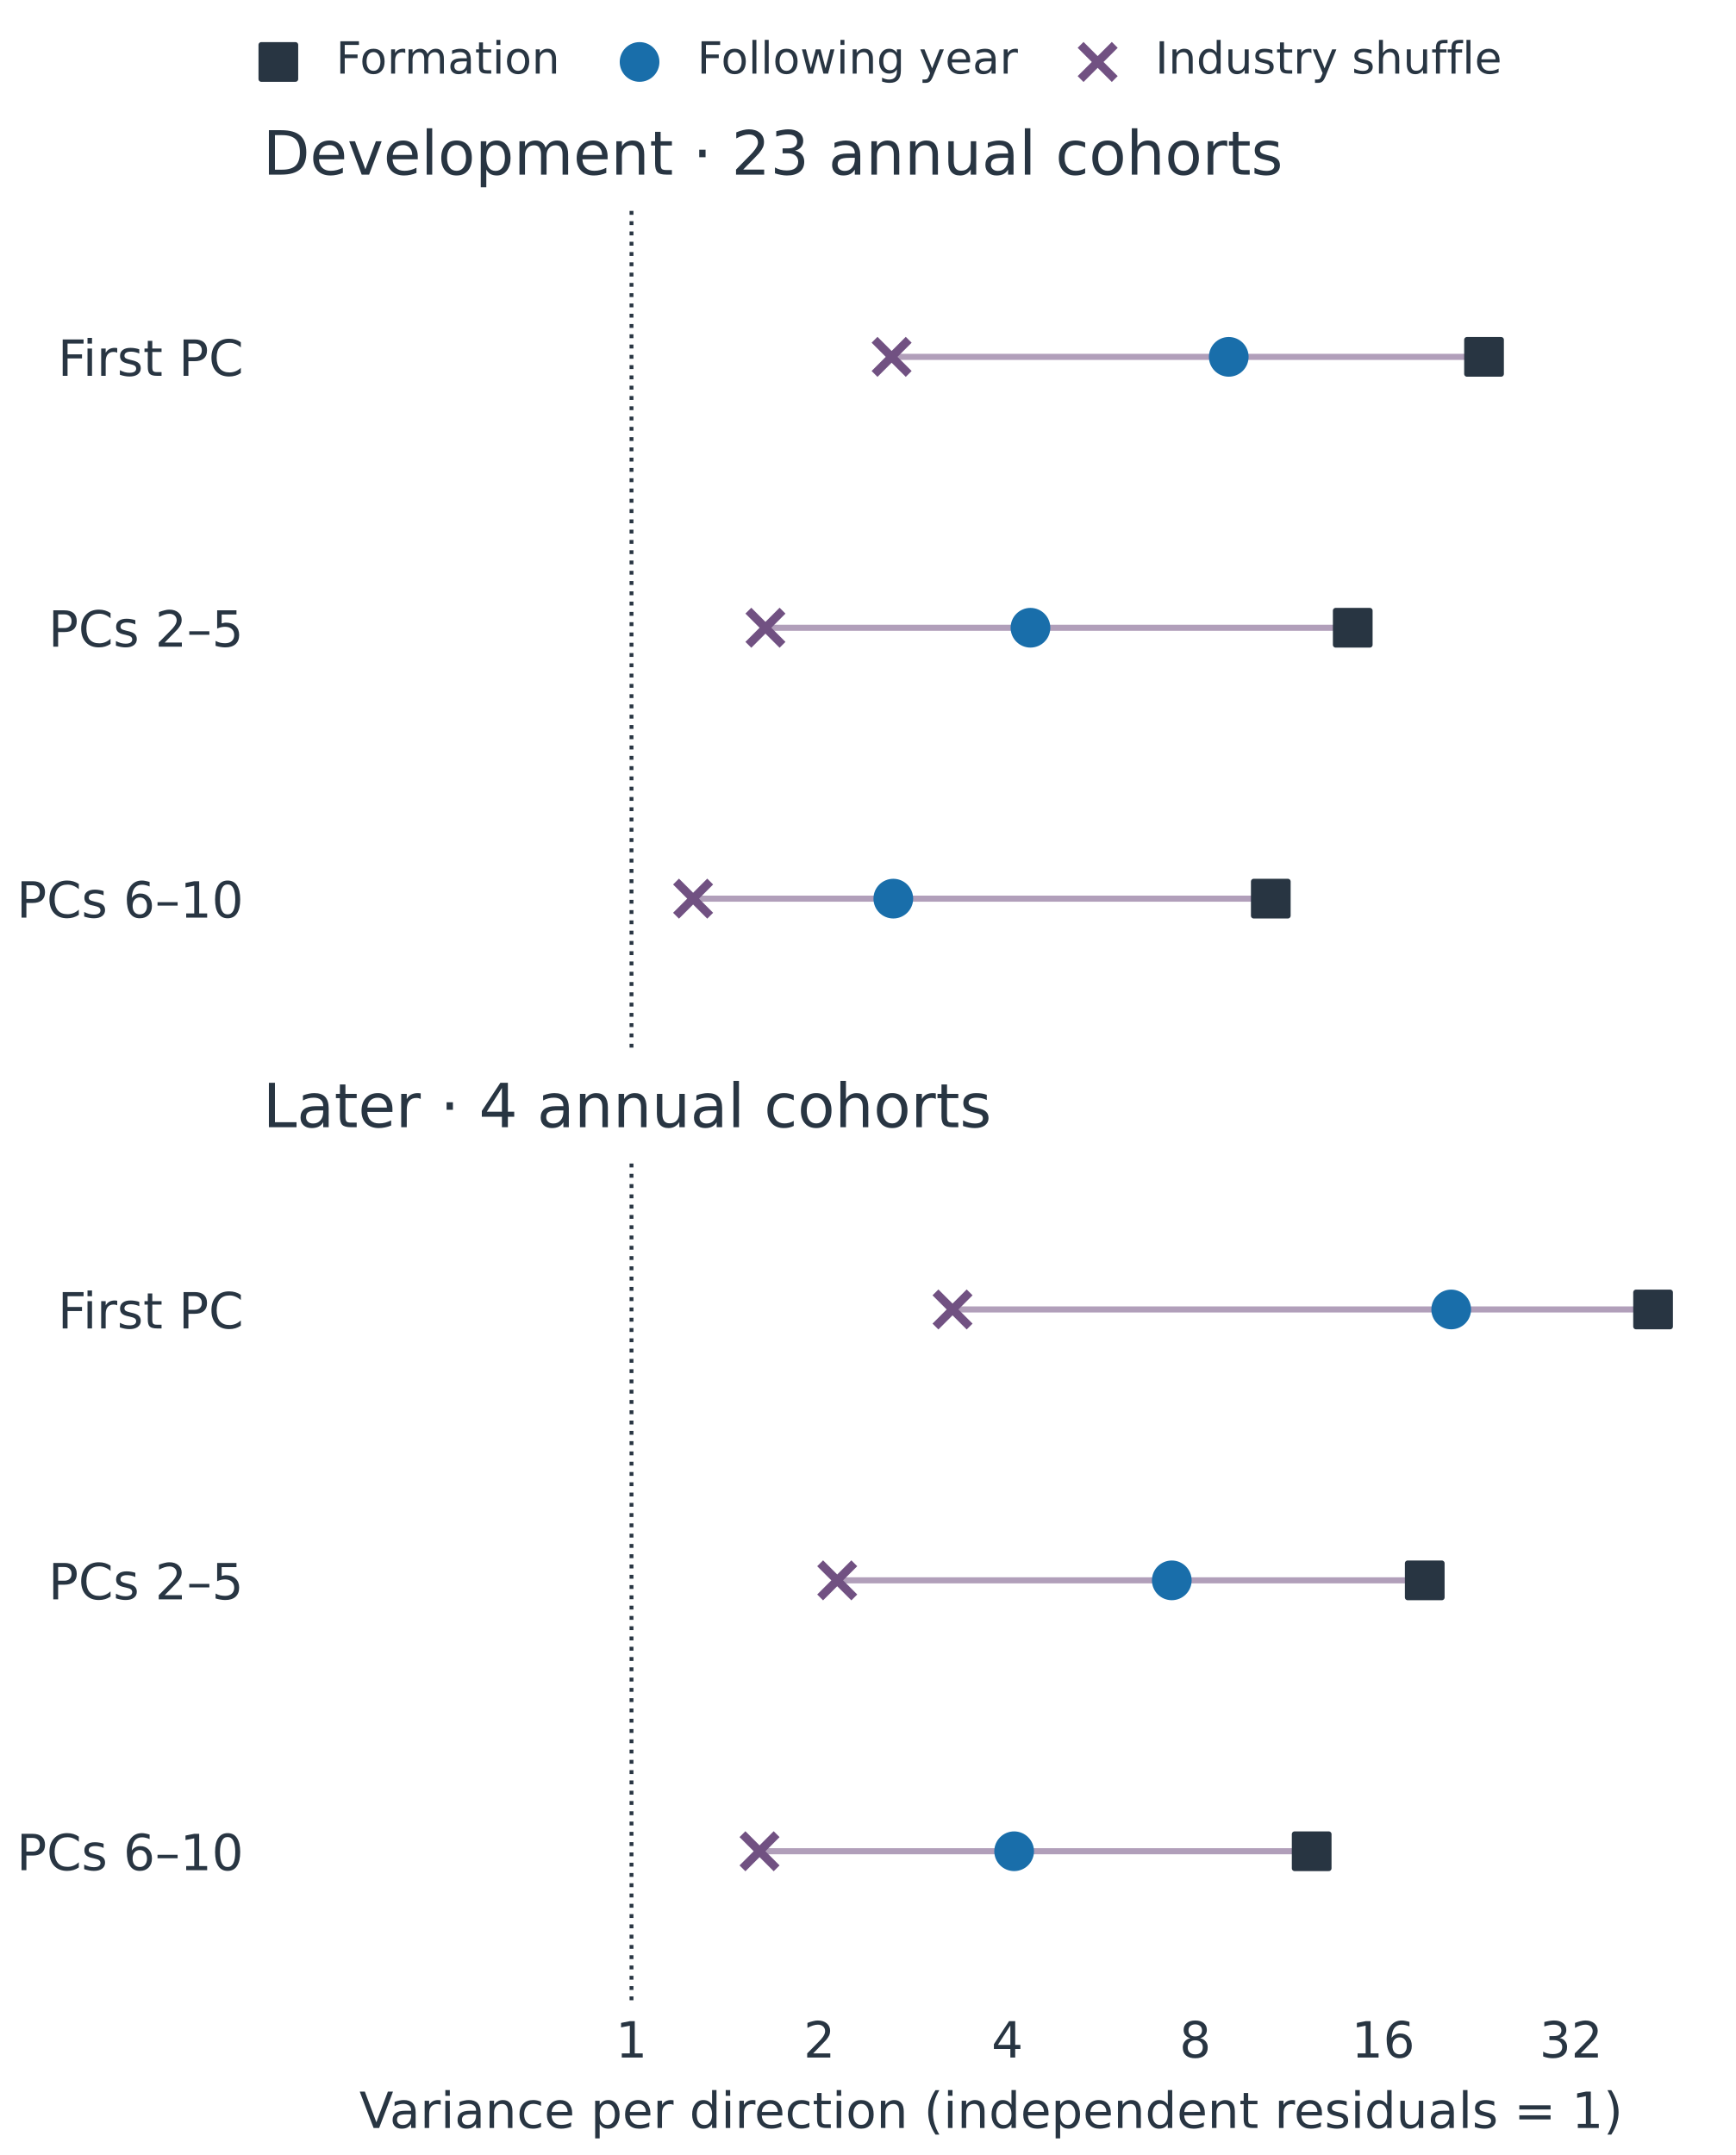
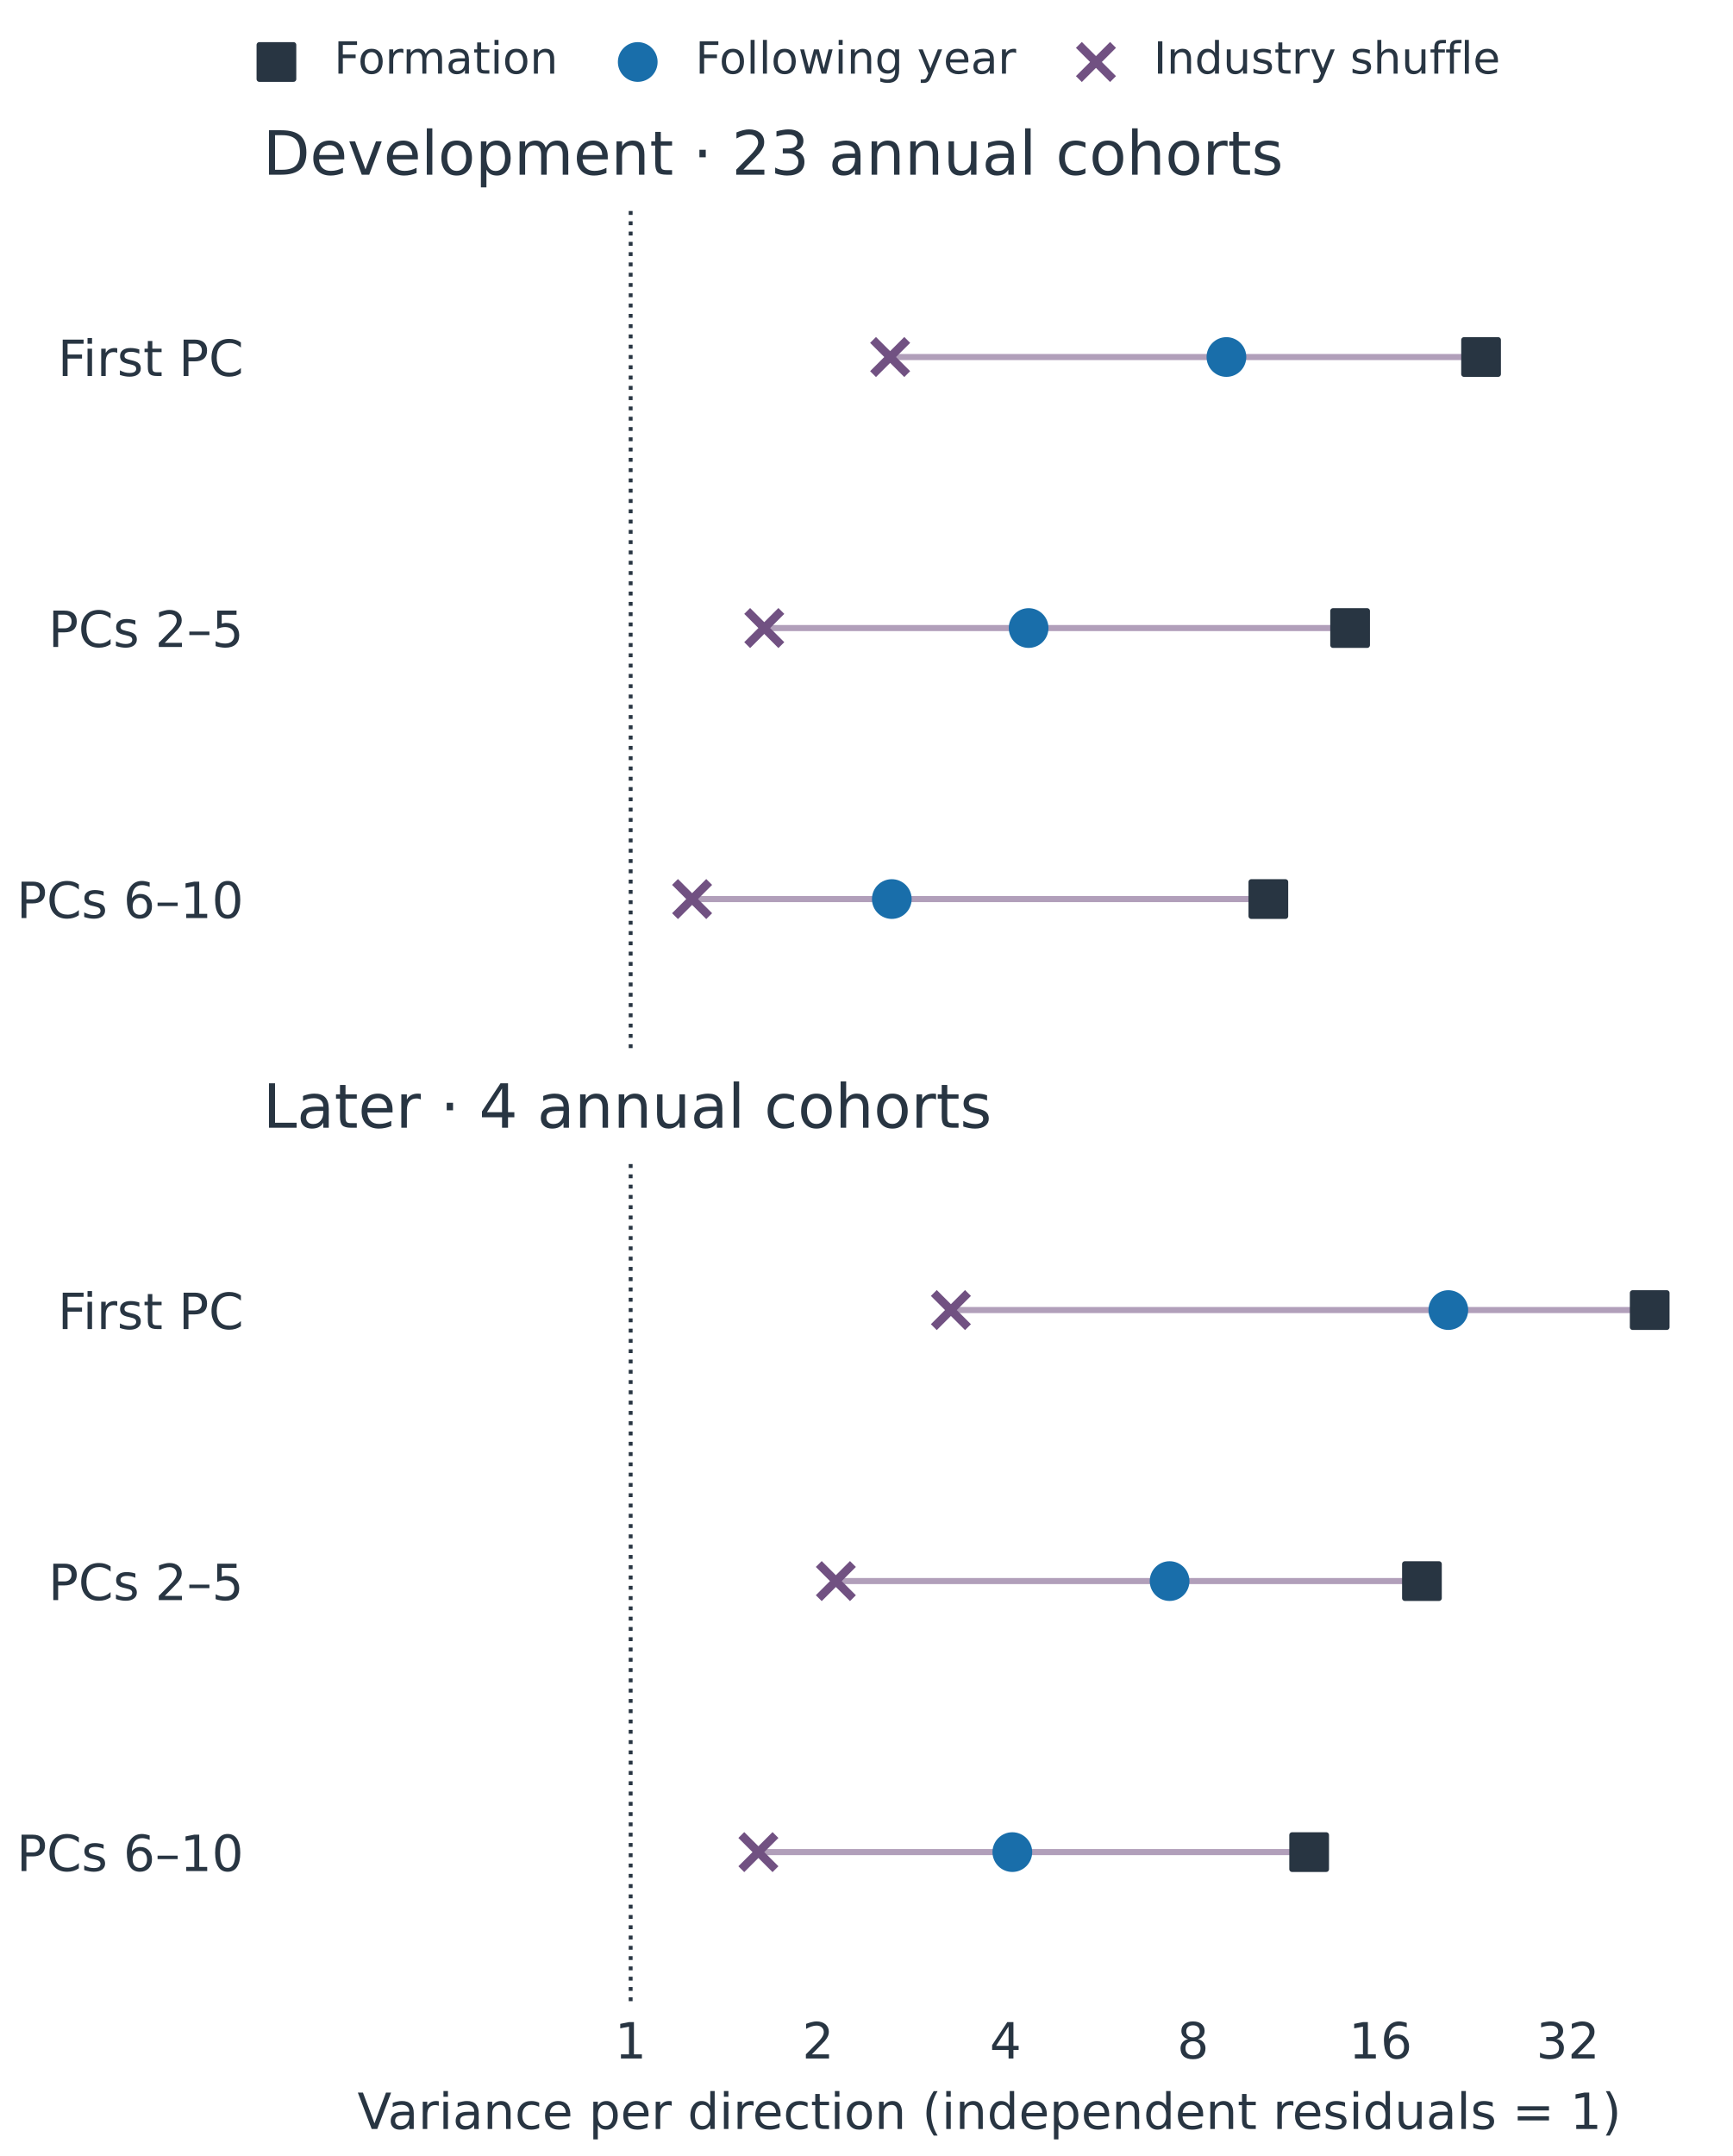
- <svg xmlns="http://www.w3.org/2000/svg" xmlns:xlink="http://www.w3.org/1999/xlink" width="313.2pt" height="388.8pt" viewBox="0 0 313.2 388.8" version="1.1">
+ <svg xmlns="http://www.w3.org/2000/svg" xmlns:xlink="http://www.w3.org/1999/xlink" width="312.48pt" height="388.8pt" viewBox="0 0 312.48 388.8" version="1.1">
  <defs>
    <style type="text/css">*{stroke-linejoin: round; stroke-linecap: butt}</style>
  </defs>
  <g id="figure_1">
    <g id="patch_1">
-       <path d="M 0 388.8 L 313.2 388.8 L 313.2 0 L 0 0 L 0 388.8 z " style="fill: none" />
+       <path d="M 0 388.8 L 312.48 388.8 L 312.48 0 L 0 0 L 0 388.8 z " style="fill: none" />
    </g>
    <g id="axes_1">
      <g id="patch_2">
-         <path d="M 47.439 189.011 L 310.2 189.011 L 310.2 37.502 L 47.439 37.502 L 47.439 189.011 z " style="fill: none" />
+         <path d="M 47.439 189.011 L 309.48 189.011 L 309.48 37.502 L 47.439 37.502 L 47.439 189.011 z " style="fill: none" />
      </g>
      <g id="matplotlib.axis_1">
        <g id="xtick_1">
          <g id="line2d_1" />
        </g>
        <g id="xtick_2">
          <g id="line2d_2" />
        </g>
        <g id="xtick_3">
          <g id="line2d_3" />
        </g>
        <g id="xtick_4">
          <g id="line2d_4" />
        </g>
        <g id="xtick_5">
          <g id="line2d_5" />
        </g>
        <g id="xtick_6">
          <g id="line2d_6" />
        </g>
      </g>
      <g id="matplotlib.axis_2">
        <g id="ytick_1">
          <g id="line2d_7" />
          <g id="text_1">
            <text style="font-size: 9px; font-family: 'DejaVu Sans', 'Bitstream Vera Sans', 'Computer Modern Sans Serif', 'Lucida Grande', 'Verdana', 'Geneva', 'Lucid', 'Arial', 'Helvetica', 'Avant Garde', sans-serif; text-anchor: end; fill: #283542" x="43.939" y="67.802" transform="rotate(-0 43.93899 67.80151)">First PC</text>
          </g>
        </g>
        <g id="ytick_2">
          <g id="line2d_8" />
          <g id="text_2">
            <text style="font-size: 9px; font-family: 'DejaVu Sans', 'Bitstream Vera Sans', 'Computer Modern Sans Serif', 'Lucida Grande', 'Verdana', 'Geneva', 'Lucid', 'Arial', 'Helvetica', 'Avant Garde', sans-serif; text-anchor: end; fill: #283542" x="43.939" y="116.676" transform="rotate(-0 43.93899 116.6755)">PCs 2–5</text>
          </g>
        </g>
        <g id="ytick_3">
          <g id="line2d_9" />
          <g id="text_3">
            <text style="font-size: 9px; font-family: 'DejaVu Sans', 'Bitstream Vera Sans', 'Computer Modern Sans Serif', 'Lucida Grande', 'Verdana', 'Geneva', 'Lucid', 'Arial', 'Helvetica', 'Avant Garde', sans-serif; text-anchor: end; fill: #283542" x="43.939" y="165.55" transform="rotate(-0 43.93899 165.5495)">PCs 6–10</text>
          </g>
        </g>
      </g>
      <g id="line2d_10">
-         <path d="M 113.938 189.011 L 113.938 37.502 " clip-path="url(#p7e4ab92048)" style="fill: none; stroke-dasharray: 0.7,1.155; stroke-dashoffset: 0; stroke: #283542; stroke-width: 0.7" />
+         <path d="M 113.756 189.011 L 113.756 37.502 " clip-path="url(#p9ae6bd8ae6)" style="fill: none; stroke-dasharray: 0.7,1.155; stroke-dashoffset: 0; stroke: #283542; stroke-width: 0.7" />
      </g>
      <g id="LineCollection_1">
-         <path d="M 160.871 64.382 L 267.756 64.382 " clip-path="url(#p7e4ab92048)" style="fill: none; stroke: #715182; stroke-opacity: 0.55; stroke-width: 1.1" />
-         <path d="M 138.104 113.256 L 244.069 113.256 " clip-path="url(#p7e4ab92048)" style="fill: none; stroke: #715182; stroke-opacity: 0.55; stroke-width: 1.1" />
-         <path d="M 125.053 162.13 L 229.282 162.13 " clip-path="url(#p7e4ab92048)" style="fill: none; stroke: #715182; stroke-opacity: 0.55; stroke-width: 1.1" />
+         <path d="M 160.56 64.382 L 267.152 64.382 " clip-path="url(#p9ae6bd8ae6)" style="fill: none; stroke: #715182; stroke-opacity: 0.55; stroke-width: 1.1" />
+         <path d="M 137.855 113.256 L 243.53 113.256 " clip-path="url(#p9ae6bd8ae6)" style="fill: none; stroke: #715182; stroke-opacity: 0.55; stroke-width: 1.1" />
+         <path d="M 124.84 162.13 L 228.784 162.13 " clip-path="url(#p9ae6bd8ae6)" style="fill: none; stroke: #715182; stroke-opacity: 0.55; stroke-width: 1.1" />
      </g>
      <g id="PathCollection_1">
        <defs>
          <path id="m7ca1b5c6f1" d="M -3.082 3.082 L 3.082 3.082 L 3.082 -3.082 L -3.082 -3.082 z " style="stroke: #283542" />
        </defs>
-         <g clip-path="url(#p7e4ab92048)">
-           <use xlink:href="#m7ca1b5c6f1" x="267.756" y="64.382" style="fill: #283542; stroke: #283542" />
-           <use xlink:href="#m7ca1b5c6f1" x="244.069" y="113.256" style="fill: #283542; stroke: #283542" />
-           <use xlink:href="#m7ca1b5c6f1" x="229.282" y="162.13" style="fill: #283542; stroke: #283542" />
+         <g clip-path="url(#p9ae6bd8ae6)">
+           <use xlink:href="#m7ca1b5c6f1" x="267.152" y="64.382" style="fill: #283542; stroke: #283542" />
+           <use xlink:href="#m7ca1b5c6f1" x="243.53" y="113.256" style="fill: #283542; stroke: #283542" />
+           <use xlink:href="#m7ca1b5c6f1" x="228.784" y="162.13" style="fill: #283542; stroke: #283542" />
        </g>
      </g>
      <g id="PathCollection_2">
        <defs>
          <path id="m3d102800dd" d="M 0 3.082 C 0.817 3.082 1.601 2.757 2.179 2.179 C 2.757 1.601 3.082 0.817 3.082 0 C 3.082 -0.817 2.757 -1.601 2.179 -2.179 C 1.601 -2.757 0.817 -3.082 0 -3.082 C -0.817 -3.082 -1.601 -2.757 -2.179 -2.179 C -2.757 -1.601 -3.082 -0.817 -3.082 0 C -3.082 0.817 -2.757 1.601 -2.179 2.179 C -1.601 2.757 -0.817 3.082 0 3.082 z " style="stroke: #196eaa" />
        </defs>
-         <g clip-path="url(#p7e4ab92048)">
-           <use xlink:href="#m3d102800dd" x="221.697" y="64.382" style="fill: #196eaa; stroke: #196eaa" />
-           <use xlink:href="#m3d102800dd" x="185.92" y="113.256" style="fill: #196eaa; stroke: #196eaa" />
-           <use xlink:href="#m3d102800dd" x="161.174" y="162.13" style="fill: #196eaa; stroke: #196eaa" />
+         <g clip-path="url(#p9ae6bd8ae6)">
+           <use xlink:href="#m3d102800dd" x="221.219" y="64.382" style="fill: #196eaa; stroke: #196eaa" />
+           <use xlink:href="#m3d102800dd" x="185.54" y="113.256" style="fill: #196eaa; stroke: #196eaa" />
+           <use xlink:href="#m3d102800dd" x="160.862" y="162.13" style="fill: #196eaa; stroke: #196eaa" />
        </g>
      </g>
      <g id="PathCollection_3">
        <defs>
          <path id="m57c1f680df" d="M -3.082 3.082 L 3.082 -3.082 M -3.082 -3.082 L 3.082 3.082 " style="stroke: #715182; stroke-width: 1.5" />
        </defs>
-         <g clip-path="url(#p7e4ab92048)">
-           <use xlink:href="#m57c1f680df" x="160.871" y="64.382" style="fill: #715182; stroke: #715182; stroke-width: 1.5" />
-           <use xlink:href="#m57c1f680df" x="138.104" y="113.256" style="fill: #715182; stroke: #715182; stroke-width: 1.5" />
-           <use xlink:href="#m57c1f680df" x="125.053" y="162.13" style="fill: #715182; stroke: #715182; stroke-width: 1.5" />
+         <g clip-path="url(#p9ae6bd8ae6)">
+           <use xlink:href="#m57c1f680df" x="160.56" y="64.382" style="fill: #715182; stroke: #715182; stroke-width: 1.5" />
+           <use xlink:href="#m57c1f680df" x="137.855" y="113.256" style="fill: #715182; stroke: #715182; stroke-width: 1.5" />
+           <use xlink:href="#m57c1f680df" x="124.84" y="162.13" style="fill: #715182; stroke: #715182; stroke-width: 1.5" />
        </g>
      </g>
      <g id="text_4">
        <text style="font-size: 11px; font-family: 'DejaVu Sans', 'Bitstream Vera Sans', 'Computer Modern Sans Serif', 'Lucida Grande', 'Verdana', 'Geneva', 'Lucid', 'Arial', 'Helvetica', 'Avant Garde', sans-serif; text-anchor: start; fill: #283542" x="47.439" y="31.502" transform="rotate(-0 47.43899 31.5015)">Development · 23 annual cohorts</text>
      </g>
    </g>
    <g id="axes_2">
      <g id="patch_3">
-         <path d="M 47.439 360.879 L 310.2 360.879 L 310.2 209.37 L 47.439 209.37 L 47.439 360.879 z " style="fill: none" />
+         <path d="M 47.439 360.879 L 309.48 360.879 L 309.48 209.37 L 47.439 209.37 L 47.439 360.879 z " style="fill: none" />
      </g>
      <g id="matplotlib.axis_3">
        <g id="xtick_7">
          <g id="line2d_11" />
          <g id="text_5">
-             <text style="font-size: 9px; font-family: 'DejaVu Sans', 'Bitstream Vera Sans', 'Computer Modern Sans Serif', 'Lucida Grande', 'Verdana', 'Geneva', 'Lucid', 'Arial', 'Helvetica', 'Avant Garde', sans-serif; text-anchor: middle; fill: #283542" x="113.938" y="371.218" transform="rotate(-0 113.938 371.2177)">1</text>
+             <text style="font-size: 9px; font-family: 'DejaVu Sans', 'Bitstream Vera Sans', 'Computer Modern Sans Serif', 'Lucida Grande', 'Verdana', 'Geneva', 'Lucid', 'Arial', 'Helvetica', 'Avant Garde', sans-serif; text-anchor: middle; fill: #283542" x="113.756" y="371.218" transform="rotate(-0 113.7558 371.2177)">1</text>
          </g>
        </g>
        <g id="xtick_8">
          <g id="line2d_12" />
          <g id="text_6">
-             <text style="font-size: 9px; font-family: 'DejaVu Sans', 'Bitstream Vera Sans', 'Computer Modern Sans Serif', 'Lucida Grande', 'Verdana', 'Geneva', 'Lucid', 'Arial', 'Helvetica', 'Avant Garde', sans-serif; text-anchor: middle; fill: #283542" x="147.844" y="371.218" transform="rotate(-0 147.844 371.2177)">2</text>
+             <text style="font-size: 9px; font-family: 'DejaVu Sans', 'Bitstream Vera Sans', 'Computer Modern Sans Serif', 'Lucida Grande', 'Verdana', 'Geneva', 'Lucid', 'Arial', 'Helvetica', 'Avant Garde', sans-serif; text-anchor: middle; fill: #283542" x="147.569" y="371.218" transform="rotate(-0 147.5689 371.2177)">2</text>
          </g>
        </g>
        <g id="xtick_9">
          <g id="line2d_13" />
          <g id="text_7">
-             <text style="font-size: 9px; font-family: 'DejaVu Sans', 'Bitstream Vera Sans', 'Computer Modern Sans Serif', 'Lucida Grande', 'Verdana', 'Geneva', 'Lucid', 'Arial', 'Helvetica', 'Avant Garde', sans-serif; text-anchor: middle; fill: #283542" x="181.75" y="371.218" transform="rotate(-0 181.75 371.2177)">4</text>
+             <text style="font-size: 9px; font-family: 'DejaVu Sans', 'Bitstream Vera Sans', 'Computer Modern Sans Serif', 'Lucida Grande', 'Verdana', 'Geneva', 'Lucid', 'Arial', 'Helvetica', 'Avant Garde', sans-serif; text-anchor: middle; fill: #283542" x="181.382" y="371.218" transform="rotate(-0 181.3819 371.2177)">4</text>
          </g>
        </g>
        <g id="xtick_10">
          <g id="line2d_14" />
          <g id="text_8">
-             <text style="font-size: 9px; font-family: 'DejaVu Sans', 'Bitstream Vera Sans', 'Computer Modern Sans Serif', 'Lucida Grande', 'Verdana', 'Geneva', 'Lucid', 'Arial', 'Helvetica', 'Avant Garde', sans-serif; text-anchor: middle; fill: #283542" x="215.656" y="371.218" transform="rotate(-0 215.6559 371.2177)">8</text>
+             <text style="font-size: 9px; font-family: 'DejaVu Sans', 'Bitstream Vera Sans', 'Computer Modern Sans Serif', 'Lucida Grande', 'Verdana', 'Geneva', 'Lucid', 'Arial', 'Helvetica', 'Avant Garde', sans-serif; text-anchor: middle; fill: #283542" x="215.195" y="371.218" transform="rotate(-0 215.195 371.2177)">8</text>
          </g>
        </g>
        <g id="xtick_11">
          <g id="line2d_15" />
          <g id="text_9">
-             <text style="font-size: 9px; font-family: 'DejaVu Sans', 'Bitstream Vera Sans', 'Computer Modern Sans Serif', 'Lucida Grande', 'Verdana', 'Geneva', 'Lucid', 'Arial', 'Helvetica', 'Avant Garde', sans-serif; text-anchor: middle; fill: #283542" x="249.562" y="371.218" transform="rotate(-0 249.5619 371.2177)">16</text>
+             <text style="font-size: 9px; font-family: 'DejaVu Sans', 'Bitstream Vera Sans', 'Computer Modern Sans Serif', 'Lucida Grande', 'Verdana', 'Geneva', 'Lucid', 'Arial', 'Helvetica', 'Avant Garde', sans-serif; text-anchor: middle; fill: #283542" x="249.008" y="371.218" transform="rotate(-0 249.0081 371.2177)">16</text>
          </g>
        </g>
        <g id="xtick_12">
          <g id="line2d_16" />
          <g id="text_10">
-             <text style="font-size: 9px; font-family: 'DejaVu Sans', 'Bitstream Vera Sans', 'Computer Modern Sans Serif', 'Lucida Grande', 'Verdana', 'Geneva', 'Lucid', 'Arial', 'Helvetica', 'Avant Garde', sans-serif; text-anchor: middle; fill: #283542" x="283.468" y="371.218" transform="rotate(-0 283.4679 371.2177)">32</text>
+             <text style="font-size: 9px; font-family: 'DejaVu Sans', 'Bitstream Vera Sans', 'Computer Modern Sans Serif', 'Lucida Grande', 'Verdana', 'Geneva', 'Lucid', 'Arial', 'Helvetica', 'Avant Garde', sans-serif; text-anchor: middle; fill: #283542" x="282.821" y="371.218" transform="rotate(-0 282.8211 371.2177)">32</text>
          </g>
        </g>
        <g id="text_11">
-           <text style="font-size: 9px; font-family: 'DejaVu Sans', 'Bitstream Vera Sans', 'Computer Modern Sans Serif', 'Lucida Grande', 'Verdana', 'Geneva', 'Lucid', 'Arial', 'Helvetica', 'Avant Garde', sans-serif; text-anchor: middle; fill: #283542" x="178.819" y="383.928" transform="rotate(-0 178.8194 383.928)">Variance per direction (independent residuals = 1)</text>
+           <text style="font-size: 9px; font-family: 'DejaVu Sans', 'Bitstream Vera Sans', 'Computer Modern Sans Serif', 'Lucida Grande', 'Verdana', 'Geneva', 'Lucid', 'Arial', 'Helvetica', 'Avant Garde', sans-serif; text-anchor: middle; fill: #283542" x="178.459" y="383.928" transform="rotate(-0 178.4594 383.928)">Variance per direction (independent residuals = 1)</text>
        </g>
      </g>
      <g id="matplotlib.axis_4">
        <g id="ytick_4">
          <g id="line2d_17" />
          <g id="text_12">
            <text style="font-size: 9px; font-family: 'DejaVu Sans', 'Bitstream Vera Sans', 'Computer Modern Sans Serif', 'Lucida Grande', 'Verdana', 'Geneva', 'Lucid', 'Arial', 'Helvetica', 'Avant Garde', sans-serif; text-anchor: end; fill: #283542" x="43.939" y="239.67" transform="rotate(-0 43.93899 239.6697)">First PC</text>
          </g>
        </g>
        <g id="ytick_5">
          <g id="line2d_18" />
          <g id="text_13">
            <text style="font-size: 9px; font-family: 'DejaVu Sans', 'Bitstream Vera Sans', 'Computer Modern Sans Serif', 'Lucida Grande', 'Verdana', 'Geneva', 'Lucid', 'Arial', 'Helvetica', 'Avant Garde', sans-serif; text-anchor: end; fill: #283542" x="43.939" y="288.544" transform="rotate(-0 43.93899 288.5437)">PCs 2–5</text>
          </g>
        </g>
        <g id="ytick_6">
          <g id="line2d_19" />
          <g id="text_14">
            <text style="font-size: 9px; font-family: 'DejaVu Sans', 'Bitstream Vera Sans', 'Computer Modern Sans Serif', 'Lucida Grande', 'Verdana', 'Geneva', 'Lucid', 'Arial', 'Helvetica', 'Avant Garde', sans-serif; text-anchor: end; fill: #283542" x="43.939" y="337.418" transform="rotate(-0 43.93899 337.4177)">PCs 6–10</text>
          </g>
        </g>
      </g>
      <g id="line2d_20">
-         <path d="M 113.938 360.879 L 113.938 209.37 " clip-path="url(#p560e331617)" style="fill: none; stroke-dasharray: 0.7,1.155; stroke-dashoffset: 0; stroke: #283542; stroke-width: 0.7" />
+         <path d="M 113.756 360.879 L 113.756 209.37 " clip-path="url(#pbe5c31e293)" style="fill: none; stroke-dasharray: 0.7,1.155; stroke-dashoffset: 0; stroke: #283542; stroke-width: 0.7" />
      </g>
      <g id="LineCollection_2">
-         <path d="M 171.861 236.25 L 298.256 236.25 " clip-path="url(#p560e331617)" style="fill: none; stroke: #715182; stroke-opacity: 0.55; stroke-width: 1.1" />
-         <path d="M 151.054 285.124 L 257.059 285.124 " clip-path="url(#p560e331617)" style="fill: none; stroke: #715182; stroke-opacity: 0.55; stroke-width: 1.1" />
-         <path d="M 137.041 333.998 L 236.66 333.998 " clip-path="url(#p560e331617)" style="fill: none; stroke: #715182; stroke-opacity: 0.55; stroke-width: 1.1" />
+         <path d="M 171.521 236.25 L 297.569 236.25 " clip-path="url(#pbe5c31e293)" style="fill: none; stroke: #715182; stroke-opacity: 0.55; stroke-width: 1.1" />
+         <path d="M 150.77 285.124 L 256.485 285.124 " clip-path="url(#pbe5c31e293)" style="fill: none; stroke: #715182; stroke-opacity: 0.55; stroke-width: 1.1" />
+         <path d="M 136.796 333.998 L 236.142 333.998 " clip-path="url(#pbe5c31e293)" style="fill: none; stroke: #715182; stroke-opacity: 0.55; stroke-width: 1.1" />
      </g>
      <g id="PathCollection_4">
-         <g clip-path="url(#p560e331617)">
-           <use xlink:href="#m7ca1b5c6f1" x="298.256" y="236.25" style="fill: #283542; stroke: #283542" />
-           <use xlink:href="#m7ca1b5c6f1" x="257.059" y="285.124" style="fill: #283542; stroke: #283542" />
-           <use xlink:href="#m7ca1b5c6f1" x="236.66" y="333.998" style="fill: #283542; stroke: #283542" />
+         <g clip-path="url(#pbe5c31e293)">
+           <use xlink:href="#m7ca1b5c6f1" x="297.569" y="236.25" style="fill: #283542; stroke: #283542" />
+           <use xlink:href="#m7ca1b5c6f1" x="256.485" y="285.124" style="fill: #283542; stroke: #283542" />
+           <use xlink:href="#m7ca1b5c6f1" x="236.142" y="333.998" style="fill: #283542; stroke: #283542" />
        </g>
      </g>
      <g id="PathCollection_5">
-         <g clip-path="url(#p560e331617)">
-           <use xlink:href="#m3d102800dd" x="261.833" y="236.25" style="fill: #196eaa; stroke: #196eaa" />
-           <use xlink:href="#m3d102800dd" x="211.42" y="285.124" style="fill: #196eaa; stroke: #196eaa" />
-           <use xlink:href="#m3d102800dd" x="182.975" y="333.998" style="fill: #196eaa; stroke: #196eaa" />
+         <g clip-path="url(#pbe5c31e293)">
+           <use xlink:href="#m3d102800dd" x="261.246" y="236.25" style="fill: #196eaa; stroke: #196eaa" />
+           <use xlink:href="#m3d102800dd" x="210.97" y="285.124" style="fill: #196eaa; stroke: #196eaa" />
+           <use xlink:href="#m3d102800dd" x="182.604" y="333.998" style="fill: #196eaa; stroke: #196eaa" />
        </g>
      </g>
      <g id="PathCollection_6">
-         <g clip-path="url(#p560e331617)">
-           <use xlink:href="#m57c1f680df" x="171.861" y="236.25" style="fill: #715182; stroke: #715182; stroke-width: 1.5" />
-           <use xlink:href="#m57c1f680df" x="151.054" y="285.124" style="fill: #715182; stroke: #715182; stroke-width: 1.5" />
-           <use xlink:href="#m57c1f680df" x="137.041" y="333.998" style="fill: #715182; stroke: #715182; stroke-width: 1.5" />
+         <g clip-path="url(#pbe5c31e293)">
+           <use xlink:href="#m57c1f680df" x="171.521" y="236.25" style="fill: #715182; stroke: #715182; stroke-width: 1.5" />
+           <use xlink:href="#m57c1f680df" x="150.77" y="285.124" style="fill: #715182; stroke: #715182; stroke-width: 1.5" />
+           <use xlink:href="#m57c1f680df" x="136.796" y="333.998" style="fill: #715182; stroke: #715182; stroke-width: 1.5" />
        </g>
      </g>
      <g id="text_15">
        <text style="font-size: 11px; font-family: 'DejaVu Sans', 'Bitstream Vera Sans', 'Computer Modern Sans Serif', 'Lucida Grande', 'Verdana', 'Geneva', 'Lucid', 'Arial', 'Helvetica', 'Avant Garde', sans-serif; text-anchor: start; fill: #283542" x="47.439" y="203.37" transform="rotate(-0 47.43899 203.3697)">Later · 4 annual cohorts</text>
      </g>
    </g>
    <g id="legend_1">
      <g id="PathCollection_7">
        <g>
-           <use xlink:href="#m7ca1b5c6f1" x="50.221" y="11.179" style="fill: #283542; stroke: #283542" />
+           <use xlink:href="#m7ca1b5c6f1" x="49.861" y="11.179" style="fill: #283542; stroke: #283542" />
        </g>
      </g>
      <g id="text_16">
-         <text style="font-size: 8px; font-family: 'DejaVu Sans', 'Bitstream Vera Sans', 'Computer Modern Sans Serif', 'Lucida Grande', 'Verdana', 'Geneva', 'Lucid', 'Arial', 'Helvetica', 'Avant Garde', sans-serif; text-anchor: start; fill: #283542" x="60.621" y="13.279" transform="rotate(-0 60.62062 13.27875)">Formation</text>
+         <text style="font-size: 8px; font-family: 'DejaVu Sans', 'Bitstream Vera Sans', 'Computer Modern Sans Serif', 'Lucida Grande', 'Verdana', 'Geneva', 'Lucid', 'Arial', 'Helvetica', 'Avant Garde', sans-serif; text-anchor: start; fill: #283542" x="60.261" y="13.279" transform="rotate(-0 60.26062 13.27875)">Formation</text>
      </g>
      <g id="PathCollection_8">
        <g>
-           <use xlink:href="#m3d102800dd" x="115.394" y="11.179" style="fill: #196eaa; stroke: #196eaa" />
+           <use xlink:href="#m3d102800dd" x="115.034" y="11.179" style="fill: #196eaa; stroke: #196eaa" />
        </g>
      </g>
      <g id="text_17">
-         <text style="font-size: 8px; font-family: 'DejaVu Sans', 'Bitstream Vera Sans', 'Computer Modern Sans Serif', 'Lucida Grande', 'Verdana', 'Geneva', 'Lucid', 'Arial', 'Helvetica', 'Avant Garde', sans-serif; text-anchor: start; fill: #283542" x="125.794" y="13.279" transform="rotate(-0 125.7944 13.27875)">Following year</text>
+         <text style="font-size: 8px; font-family: 'DejaVu Sans', 'Bitstream Vera Sans', 'Computer Modern Sans Serif', 'Lucida Grande', 'Verdana', 'Geneva', 'Lucid', 'Arial', 'Helvetica', 'Avant Garde', sans-serif; text-anchor: start; fill: #283542" x="125.434" y="13.279" transform="rotate(-0 125.4344 13.27875)">Following year</text>
      </g>
      <g id="PathCollection_9">
        <g>
-           <use xlink:href="#m57c1f680df" x="198.046" y="11.179" style="fill: #715182; stroke: #715182; stroke-width: 1.5" />
+           <use xlink:href="#m57c1f680df" x="197.686" y="11.179" style="fill: #715182; stroke: #715182; stroke-width: 1.5" />
        </g>
      </g>
      <g id="text_18">
-         <text style="font-size: 8px; font-family: 'DejaVu Sans', 'Bitstream Vera Sans', 'Computer Modern Sans Serif', 'Lucida Grande', 'Verdana', 'Geneva', 'Lucid', 'Arial', 'Helvetica', 'Avant Garde', sans-serif; text-anchor: start; fill: #283542" x="208.446" y="13.279" transform="rotate(-0 208.4456 13.27875)">Industry shuffle</text>
+         <text style="font-size: 8px; font-family: 'DejaVu Sans', 'Bitstream Vera Sans', 'Computer Modern Sans Serif', 'Lucida Grande', 'Verdana', 'Geneva', 'Lucid', 'Arial', 'Helvetica', 'Avant Garde', sans-serif; text-anchor: start; fill: #283542" x="208.086" y="13.279" transform="rotate(-0 208.0856 13.27875)">Industry shuffle</text>
      </g>
    </g>
  </g>
  <defs>
-     <clipPath id="p7e4ab92048">
-       <rect x="47.439" y="37.502" width="262.761" height="151.509" />
+     <clipPath id="p9ae6bd8ae6">
+       <rect x="47.439" y="37.502" width="262.041" height="151.509" />
    </clipPath>
-     <clipPath id="p560e331617">
-       <rect x="47.439" y="209.37" width="262.761" height="151.509" />
+     <clipPath id="pbe5c31e293">
+       <rect x="47.439" y="209.37" width="262.041" height="151.509" />
    </clipPath>
  </defs>
</svg>
